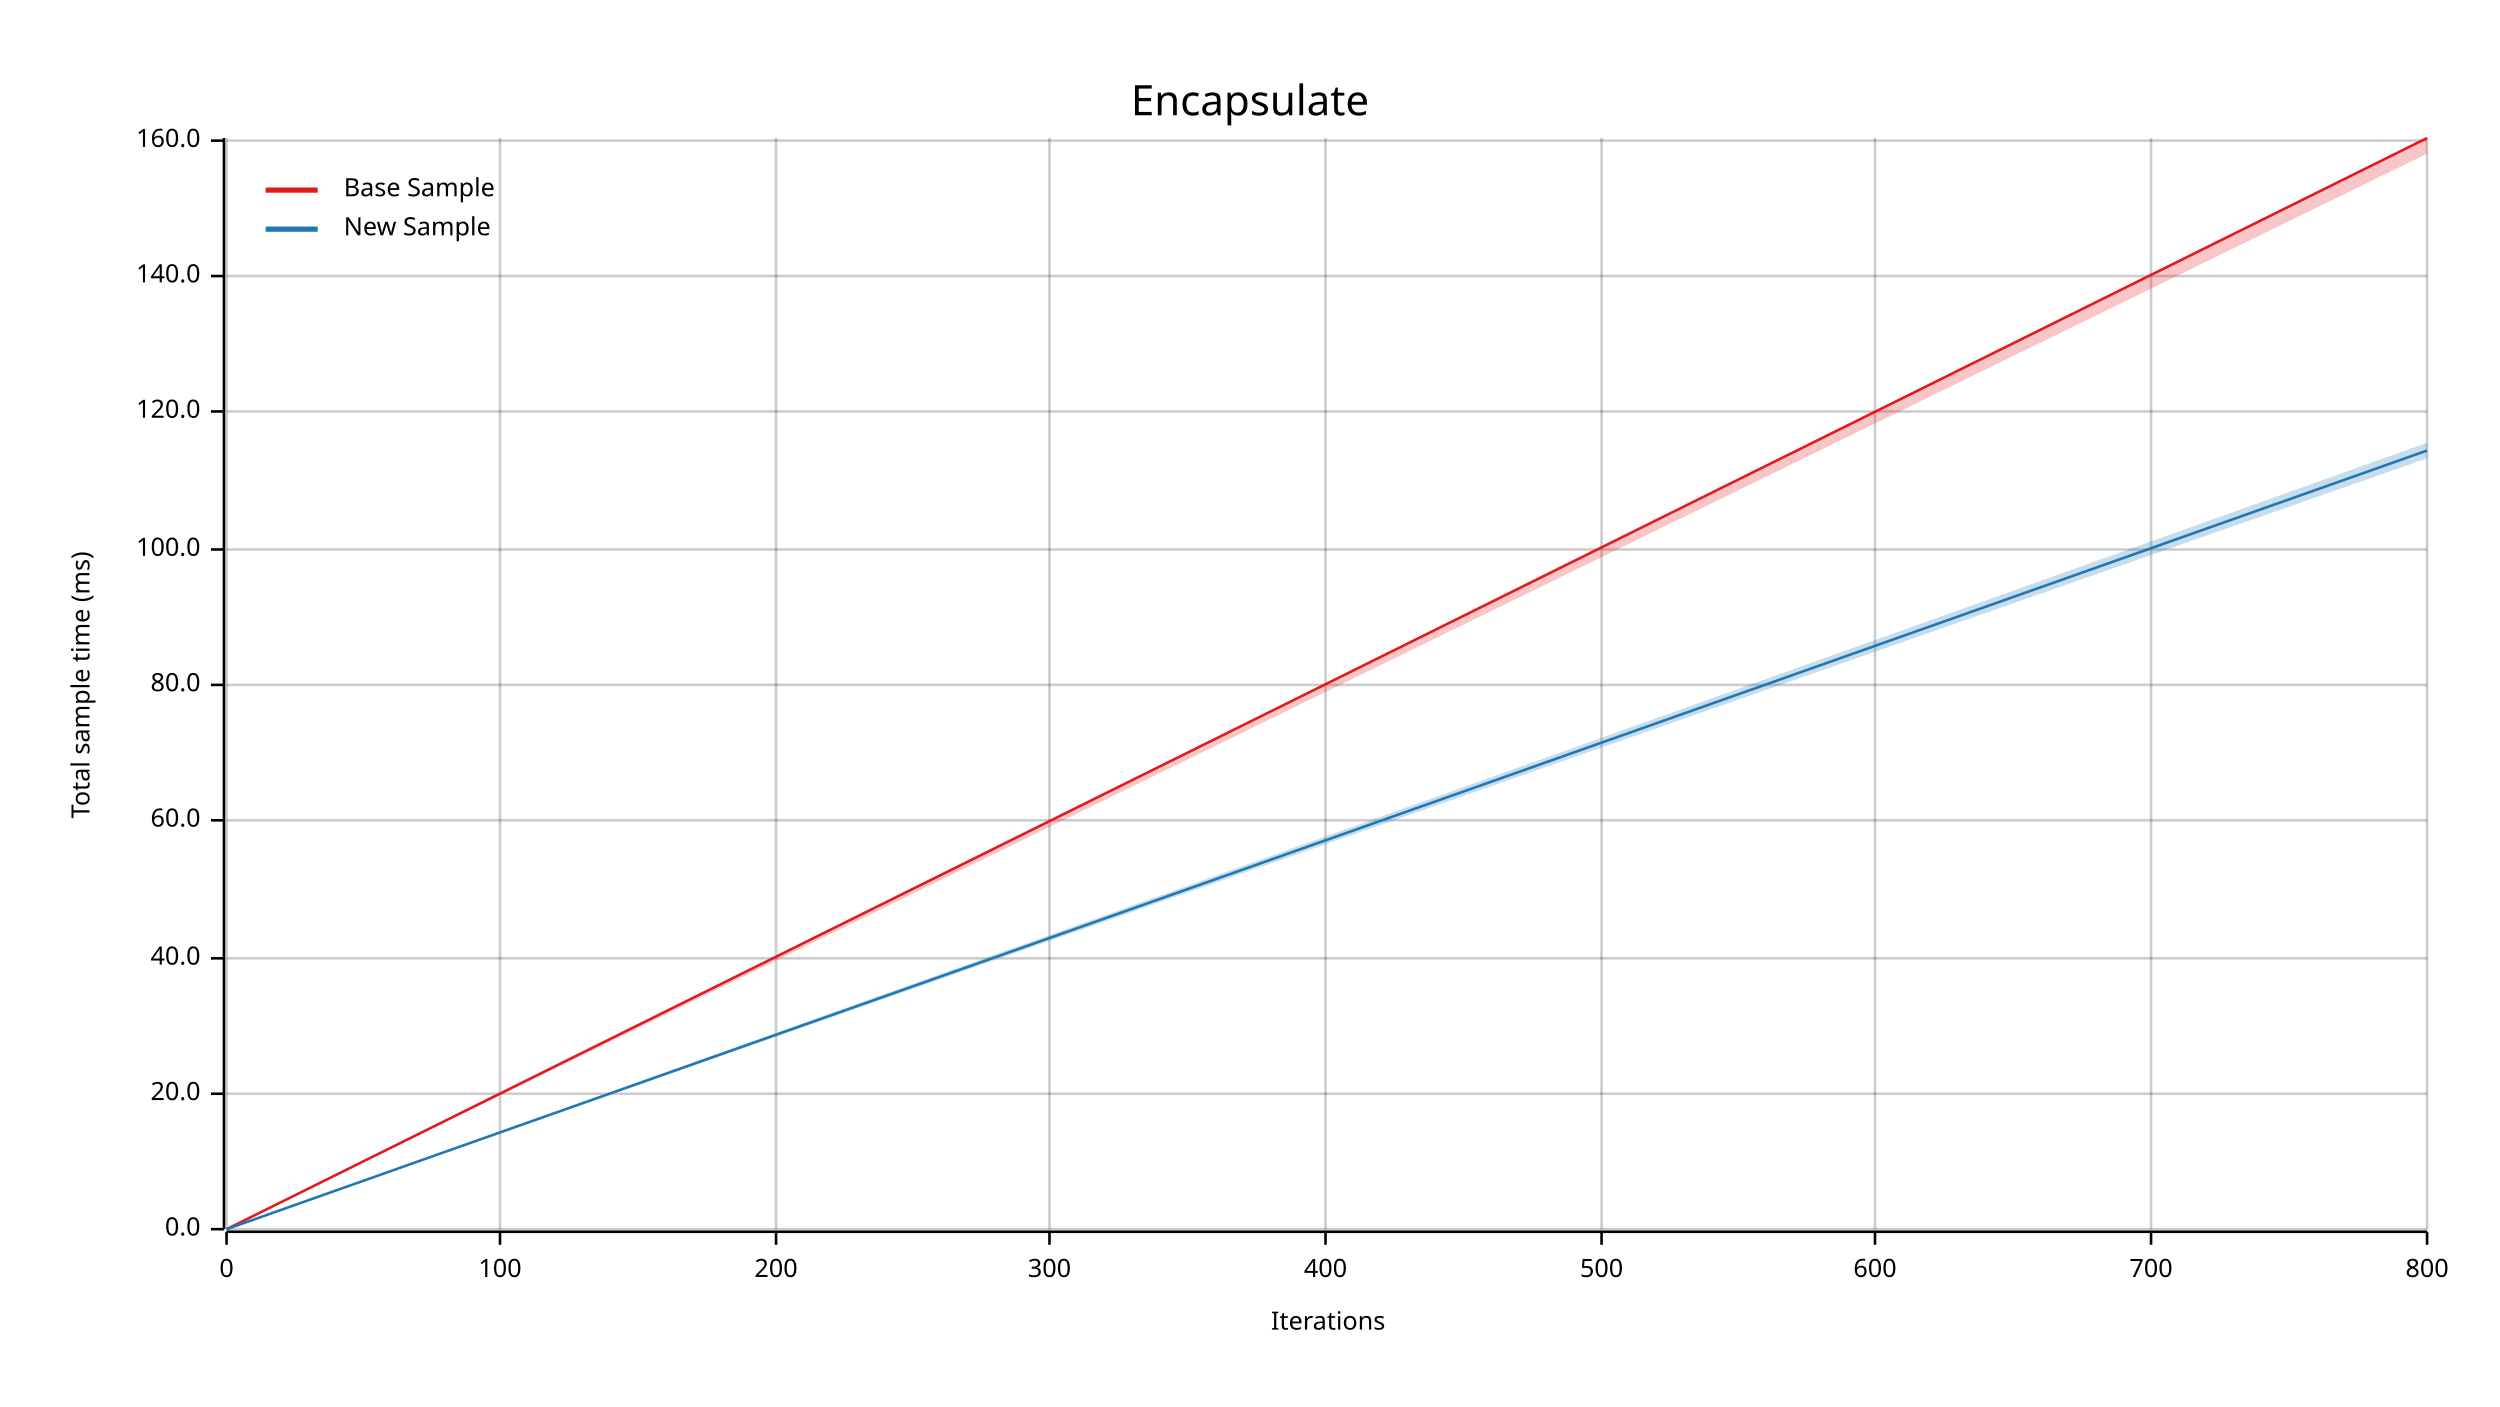
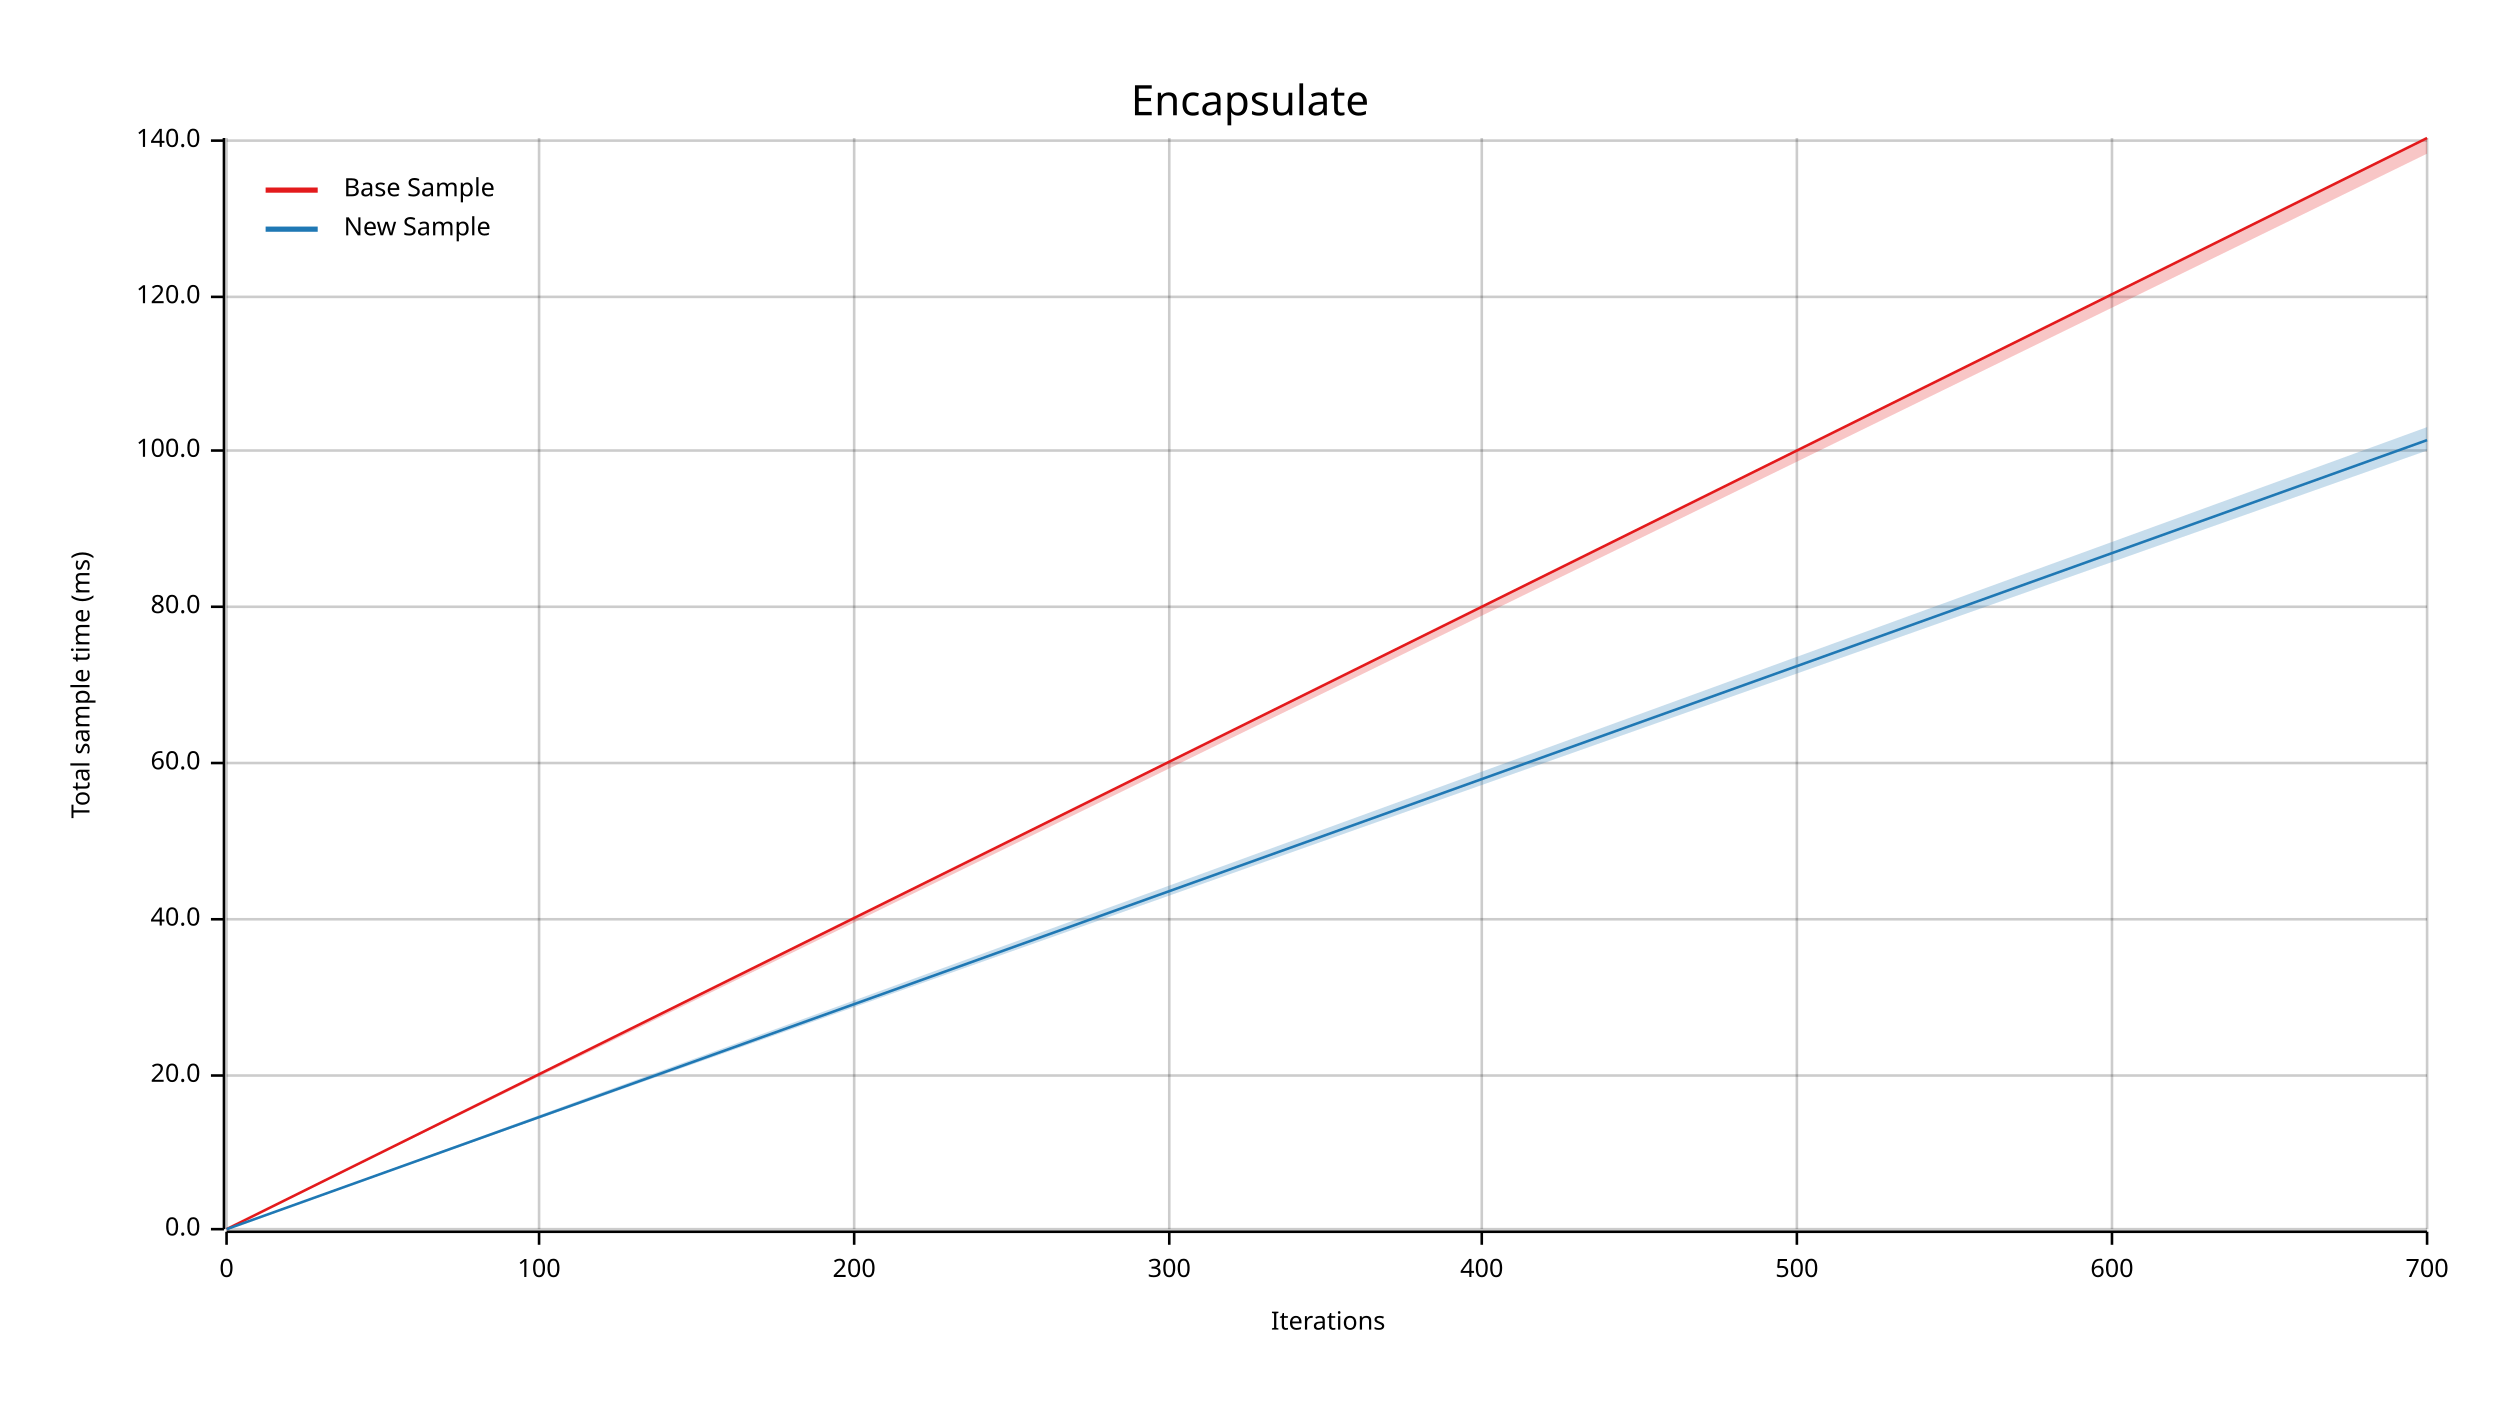
<svg xmlns="http://www.w3.org/2000/svg" width="960" height="540" viewBox="0 0 960 540">
  <text x="480" y="32" dy="0.76em" text-anchor="middle" font-family="sans-serif" font-size="16.129" opacity="1" fill="#000000">
Encapsulate
</text>
  <text x="27" y="263" dy="0.76em" text-anchor="middle" font-family="sans-serif" font-size="9.677" opacity="1" fill="#000000" transform="rotate(270, 27, 263)">
Total sample time (ms)
</text>
  <text x="510" y="513" dy="-0.5ex" text-anchor="middle" font-family="sans-serif" font-size="9.677" opacity="1" fill="#000000">
Iterations
</text>
  <line opacity="0.2" stroke="#000000" stroke-width="1" x1="87" y1="472" x2="87" y2="53" />
-   <line opacity="0.2" stroke="#000000" stroke-width="1" x1="192" y1="472" x2="192" y2="53" />
-   <line opacity="0.2" stroke="#000000" stroke-width="1" x1="298" y1="472" x2="298" y2="53" />
-   <line opacity="0.2" stroke="#000000" stroke-width="1" x1="403" y1="472" x2="403" y2="53" />
-   <line opacity="0.2" stroke="#000000" stroke-width="1" x1="509" y1="472" x2="509" y2="53" />
-   <line opacity="0.2" stroke="#000000" stroke-width="1" x1="615" y1="472" x2="615" y2="53" />
-   <line opacity="0.2" stroke="#000000" stroke-width="1" x1="720" y1="472" x2="720" y2="53" />
-   <line opacity="0.2" stroke="#000000" stroke-width="1" x1="826" y1="472" x2="826" y2="53" />
+   <line opacity="0.2" stroke="#000000" stroke-width="1" x1="207" y1="472" x2="207" y2="53" />
+   <line opacity="0.2" stroke="#000000" stroke-width="1" x1="328" y1="472" x2="328" y2="53" />
+   <line opacity="0.2" stroke="#000000" stroke-width="1" x1="449" y1="472" x2="449" y2="53" />
+   <line opacity="0.2" stroke="#000000" stroke-width="1" x1="569" y1="472" x2="569" y2="53" />
+   <line opacity="0.2" stroke="#000000" stroke-width="1" x1="690" y1="472" x2="690" y2="53" />
+   <line opacity="0.2" stroke="#000000" stroke-width="1" x1="811" y1="472" x2="811" y2="53" />
  <line opacity="0.2" stroke="#000000" stroke-width="1" x1="932" y1="472" x2="932" y2="53" />
  <line opacity="0.2" stroke="#000000" stroke-width="1" x1="87" y1="472" x2="932" y2="472" />
-   <line opacity="0.2" stroke="#000000" stroke-width="1" x1="87" y1="420" x2="932" y2="420" />
-   <line opacity="0.2" stroke="#000000" stroke-width="1" x1="87" y1="368" x2="932" y2="368" />
-   <line opacity="0.2" stroke="#000000" stroke-width="1" x1="87" y1="315" x2="932" y2="315" />
-   <line opacity="0.2" stroke="#000000" stroke-width="1" x1="87" y1="263" x2="932" y2="263" />
-   <line opacity="0.2" stroke="#000000" stroke-width="1" x1="87" y1="211" x2="932" y2="211" />
-   <line opacity="0.2" stroke="#000000" stroke-width="1" x1="87" y1="158" x2="932" y2="158" />
-   <line opacity="0.2" stroke="#000000" stroke-width="1" x1="87" y1="106" x2="932" y2="106" />
+   <line opacity="0.2" stroke="#000000" stroke-width="1" x1="87" y1="413" x2="932" y2="413" />
+   <line opacity="0.2" stroke="#000000" stroke-width="1" x1="87" y1="353" x2="932" y2="353" />
+   <line opacity="0.2" stroke="#000000" stroke-width="1" x1="87" y1="293" x2="932" y2="293" />
+   <line opacity="0.2" stroke="#000000" stroke-width="1" x1="87" y1="233" x2="932" y2="233" />
+   <line opacity="0.2" stroke="#000000" stroke-width="1" x1="87" y1="173" x2="932" y2="173" />
+   <line opacity="0.2" stroke="#000000" stroke-width="1" x1="87" y1="114" x2="932" y2="114" />
  <line opacity="0.2" stroke="#000000" stroke-width="1" x1="87" y1="54" x2="932" y2="54" />
  <polyline fill="none" opacity="1" stroke="#000000" stroke-width="1" points="86,53 86,472 " />
  <text x="77" y="472" dy="0.5ex" text-anchor="end" font-family="sans-serif" font-size="9.677" opacity="1" fill="#000000">
0.0
</text>
  <polyline fill="none" opacity="1" stroke="#000000" stroke-width="1" points="81,472 86,472 " />
-   <text x="77" y="420" dy="0.5ex" text-anchor="end" font-family="sans-serif" font-size="9.677" opacity="1" fill="#000000">
+   <text x="77" y="413" dy="0.5ex" text-anchor="end" font-family="sans-serif" font-size="9.677" opacity="1" fill="#000000">
20.0
</text>
-   <polyline fill="none" opacity="1" stroke="#000000" stroke-width="1" points="81,420 86,420 " />
-   <text x="77" y="368" dy="0.5ex" text-anchor="end" font-family="sans-serif" font-size="9.677" opacity="1" fill="#000000">
+   <polyline fill="none" opacity="1" stroke="#000000" stroke-width="1" points="81,413 86,413 " />
+   <text x="77" y="353" dy="0.5ex" text-anchor="end" font-family="sans-serif" font-size="9.677" opacity="1" fill="#000000">
40.0
</text>
-   <polyline fill="none" opacity="1" stroke="#000000" stroke-width="1" points="81,368 86,368 " />
-   <text x="77" y="315" dy="0.5ex" text-anchor="end" font-family="sans-serif" font-size="9.677" opacity="1" fill="#000000">
+   <polyline fill="none" opacity="1" stroke="#000000" stroke-width="1" points="81,353 86,353 " />
+   <text x="77" y="293" dy="0.5ex" text-anchor="end" font-family="sans-serif" font-size="9.677" opacity="1" fill="#000000">
60.0
</text>
-   <polyline fill="none" opacity="1" stroke="#000000" stroke-width="1" points="81,315 86,315 " />
-   <text x="77" y="263" dy="0.5ex" text-anchor="end" font-family="sans-serif" font-size="9.677" opacity="1" fill="#000000">
+   <polyline fill="none" opacity="1" stroke="#000000" stroke-width="1" points="81,293 86,293 " />
+   <text x="77" y="233" dy="0.5ex" text-anchor="end" font-family="sans-serif" font-size="9.677" opacity="1" fill="#000000">
80.0
</text>
-   <polyline fill="none" opacity="1" stroke="#000000" stroke-width="1" points="81,263 86,263 " />
-   <text x="77" y="211" dy="0.5ex" text-anchor="end" font-family="sans-serif" font-size="9.677" opacity="1" fill="#000000">
+   <polyline fill="none" opacity="1" stroke="#000000" stroke-width="1" points="81,233 86,233 " />
+   <text x="77" y="173" dy="0.5ex" text-anchor="end" font-family="sans-serif" font-size="9.677" opacity="1" fill="#000000">
100.0
</text>
-   <polyline fill="none" opacity="1" stroke="#000000" stroke-width="1" points="81,211 86,211 " />
-   <text x="77" y="158" dy="0.5ex" text-anchor="end" font-family="sans-serif" font-size="9.677" opacity="1" fill="#000000">
+   <polyline fill="none" opacity="1" stroke="#000000" stroke-width="1" points="81,173 86,173 " />
+   <text x="77" y="114" dy="0.5ex" text-anchor="end" font-family="sans-serif" font-size="9.677" opacity="1" fill="#000000">
120.0
</text>
-   <polyline fill="none" opacity="1" stroke="#000000" stroke-width="1" points="81,158 86,158 " />
-   <text x="77" y="106" dy="0.5ex" text-anchor="end" font-family="sans-serif" font-size="9.677" opacity="1" fill="#000000">
+   <polyline fill="none" opacity="1" stroke="#000000" stroke-width="1" points="81,114 86,114 " />
+   <text x="77" y="54" dy="0.5ex" text-anchor="end" font-family="sans-serif" font-size="9.677" opacity="1" fill="#000000">
140.0
- </text>
-   <polyline fill="none" opacity="1" stroke="#000000" stroke-width="1" points="81,106 86,106 " />
-   <text x="77" y="54" dy="0.5ex" text-anchor="end" font-family="sans-serif" font-size="9.677" opacity="1" fill="#000000">
- 160.0
</text>
  <polyline fill="none" opacity="1" stroke="#000000" stroke-width="1" points="81,54 86,54 " />
  <polyline fill="none" opacity="1" stroke="#000000" stroke-width="1" points="87,473 932,473 " />
  <text x="87" y="483" dy="0.76em" text-anchor="middle" font-family="sans-serif" font-size="9.677" opacity="1" fill="#000000">
0
</text>
  <polyline fill="none" opacity="1" stroke="#000000" stroke-width="1" points="87,473 87,478 " />
-   <text x="192" y="483" dy="0.76em" text-anchor="middle" font-family="sans-serif" font-size="9.677" opacity="1" fill="#000000">
+   <text x="207" y="483" dy="0.76em" text-anchor="middle" font-family="sans-serif" font-size="9.677" opacity="1" fill="#000000">
100
</text>
-   <polyline fill="none" opacity="1" stroke="#000000" stroke-width="1" points="192,473 192,478 " />
-   <text x="298" y="483" dy="0.76em" text-anchor="middle" font-family="sans-serif" font-size="9.677" opacity="1" fill="#000000">
+   <polyline fill="none" opacity="1" stroke="#000000" stroke-width="1" points="207,473 207,478 " />
+   <text x="328" y="483" dy="0.76em" text-anchor="middle" font-family="sans-serif" font-size="9.677" opacity="1" fill="#000000">
200
</text>
-   <polyline fill="none" opacity="1" stroke="#000000" stroke-width="1" points="298,473 298,478 " />
-   <text x="403" y="483" dy="0.76em" text-anchor="middle" font-family="sans-serif" font-size="9.677" opacity="1" fill="#000000">
+   <polyline fill="none" opacity="1" stroke="#000000" stroke-width="1" points="328,473 328,478 " />
+   <text x="449" y="483" dy="0.76em" text-anchor="middle" font-family="sans-serif" font-size="9.677" opacity="1" fill="#000000">
300
</text>
-   <polyline fill="none" opacity="1" stroke="#000000" stroke-width="1" points="403,473 403,478 " />
-   <text x="509" y="483" dy="0.76em" text-anchor="middle" font-family="sans-serif" font-size="9.677" opacity="1" fill="#000000">
+   <polyline fill="none" opacity="1" stroke="#000000" stroke-width="1" points="449,473 449,478 " />
+   <text x="569" y="483" dy="0.76em" text-anchor="middle" font-family="sans-serif" font-size="9.677" opacity="1" fill="#000000">
400
</text>
-   <polyline fill="none" opacity="1" stroke="#000000" stroke-width="1" points="509,473 509,478 " />
-   <text x="615" y="483" dy="0.76em" text-anchor="middle" font-family="sans-serif" font-size="9.677" opacity="1" fill="#000000">
+   <polyline fill="none" opacity="1" stroke="#000000" stroke-width="1" points="569,473 569,478 " />
+   <text x="690" y="483" dy="0.76em" text-anchor="middle" font-family="sans-serif" font-size="9.677" opacity="1" fill="#000000">
500
</text>
-   <polyline fill="none" opacity="1" stroke="#000000" stroke-width="1" points="615,473 615,478 " />
-   <text x="720" y="483" dy="0.76em" text-anchor="middle" font-family="sans-serif" font-size="9.677" opacity="1" fill="#000000">
+   <polyline fill="none" opacity="1" stroke="#000000" stroke-width="1" points="690,473 690,478 " />
+   <text x="811" y="483" dy="0.76em" text-anchor="middle" font-family="sans-serif" font-size="9.677" opacity="1" fill="#000000">
600
</text>
-   <polyline fill="none" opacity="1" stroke="#000000" stroke-width="1" points="720,473 720,478 " />
-   <text x="826" y="483" dy="0.76em" text-anchor="middle" font-family="sans-serif" font-size="9.677" opacity="1" fill="#000000">
+   <polyline fill="none" opacity="1" stroke="#000000" stroke-width="1" points="811,473 811,478 " />
+   <text x="932" y="483" dy="0.76em" text-anchor="middle" font-family="sans-serif" font-size="9.677" opacity="1" fill="#000000">
700
- </text>
-   <polyline fill="none" opacity="1" stroke="#000000" stroke-width="1" points="826,473 826,478 " />
-   <text x="932" y="483" dy="0.76em" text-anchor="middle" font-family="sans-serif" font-size="9.677" opacity="1" fill="#000000">
- 800
</text>
  <polyline fill="none" opacity="1" stroke="#000000" stroke-width="1" points="932,473 932,478 " />
  <polyline fill="none" opacity="1" stroke="#E31A1C" stroke-width="1" points="87,472 932,53 " />
  <polygon opacity="0.25" fill="#E31A1C" points="87,472 932,59 932,53 " />
-   <polyline fill="none" opacity="1" stroke="#1F78B4" stroke-width="1" points="87,472 932,173 " />
-   <polygon opacity="0.25" fill="#1F78B4" points="87,472 932,176 932,170 " />
+   <polyline fill="none" opacity="1" stroke="#1F78B4" stroke-width="1" points="87,472 932,169 " />
+   <polygon opacity="0.25" fill="#1F78B4" points="87,472 932,173 932,164 " />
  <text x="132" y="68" dy="0.76em" text-anchor="start" font-family="sans-serif" font-size="9.677" opacity="1" fill="#000000">
Base Sample
</text>
  <text x="132" y="83" dy="0.76em" text-anchor="start" font-family="sans-serif" font-size="9.677" opacity="1" fill="#000000">
New Sample
</text>
  <polyline fill="none" opacity="1" stroke="#E31A1C" stroke-width="2" points="102,73 122,73 " />
  <polyline fill="none" opacity="1" stroke="#1F78B4" stroke-width="2" points="102,88 122,88 " />
</svg>
